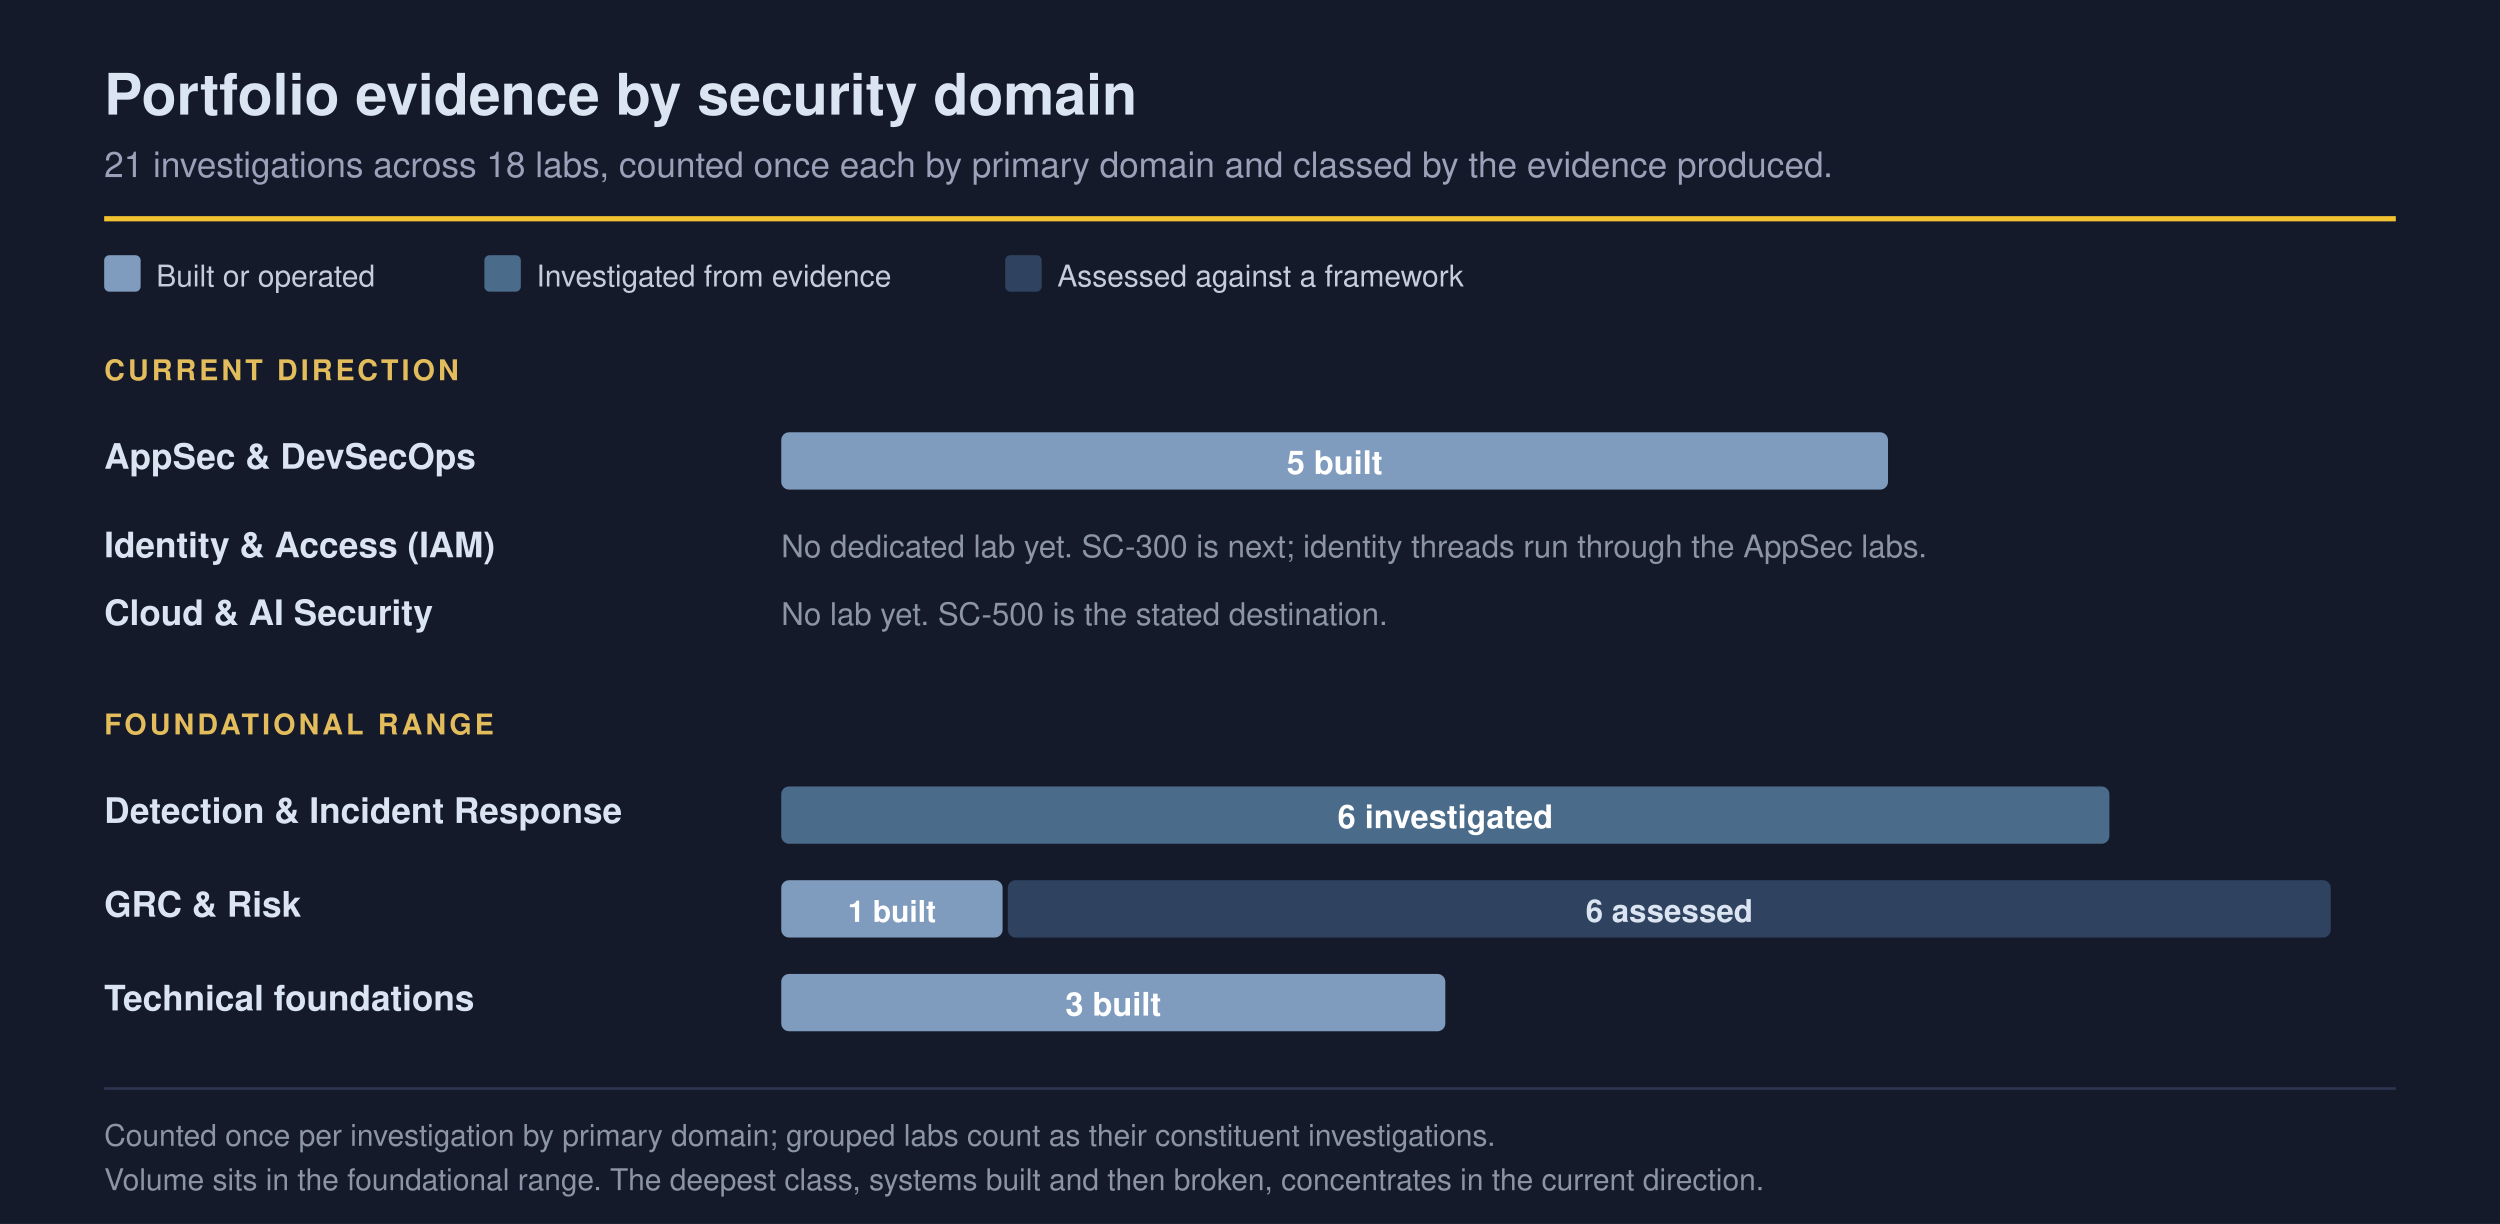
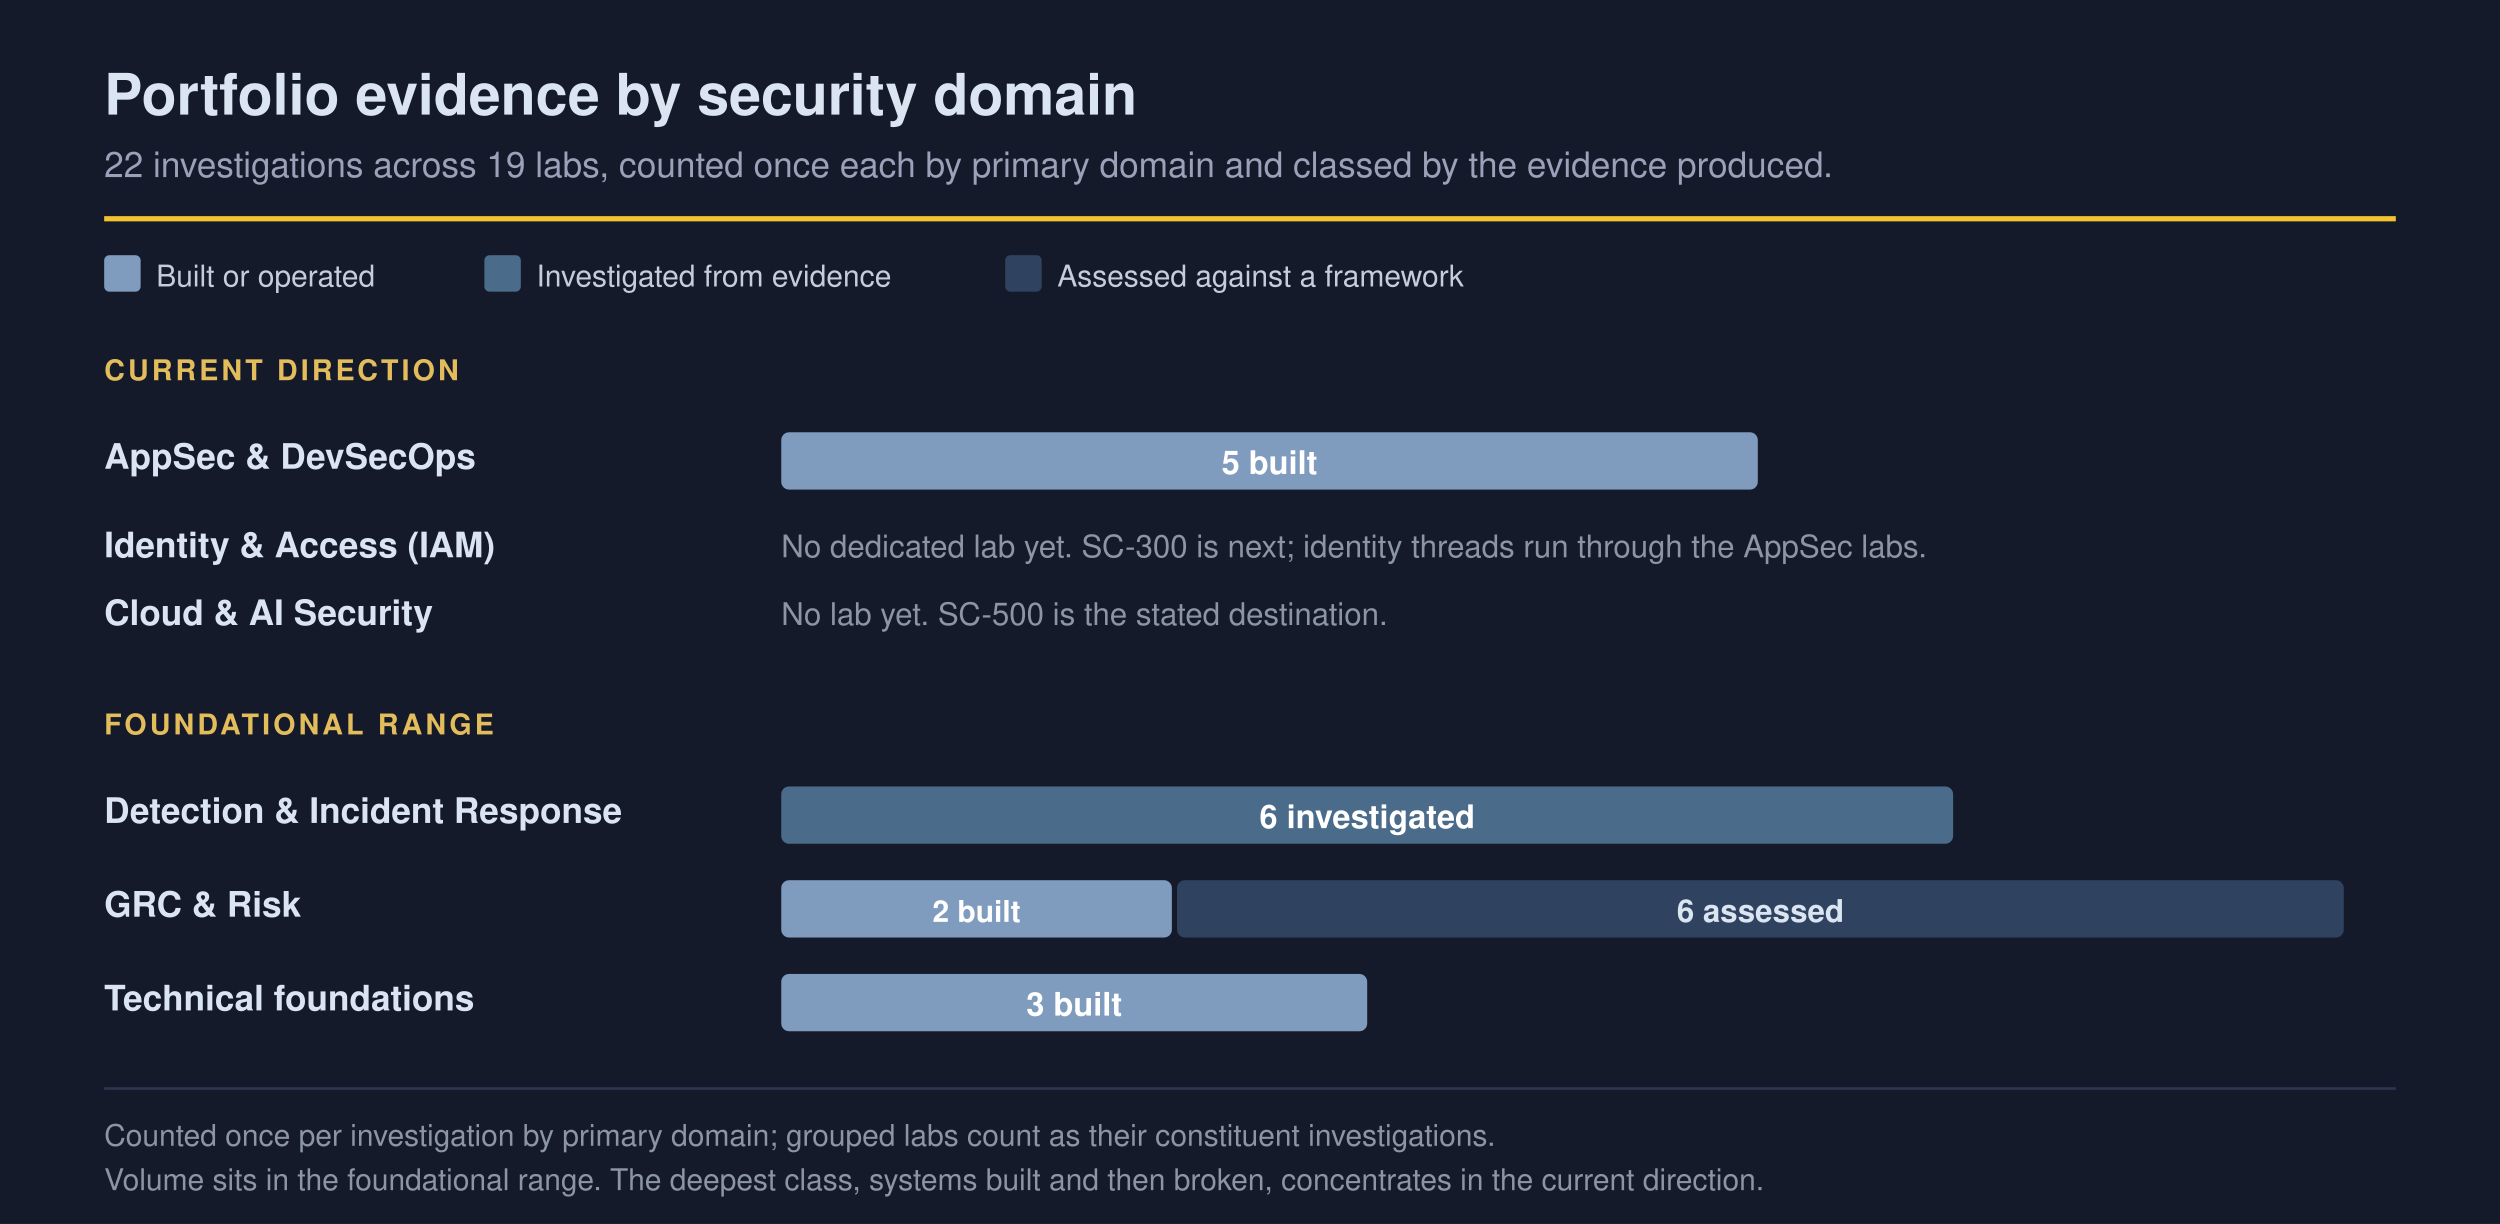
- <svg xmlns="http://www.w3.org/2000/svg" viewBox="0 0 960 470" font-family="Helvetica, Arial, sans-serif" role="img" aria-label="Portfolio evidence by security domain. Current direction: AppSec and DevSecOps, five built or operated; Identity and Access, no dedicated lab yet; Cloud and AI, no lab yet. Foundational range: Detection and incident response, six investigated from evidence; GRC and risk, one built and six assessed against a framework; Technical foundations, three built.">
+ <svg xmlns="http://www.w3.org/2000/svg" viewBox="0 0 960 470" font-family="Helvetica, Arial, sans-serif" role="img" aria-label="Portfolio evidence by security domain. Current direction: AppSec and DevSecOps, five built or operated; Identity and Access, no dedicated lab yet; Cloud and AI, no lab yet. Foundational range: Detection and incident response, six investigated from evidence; GRC and risk, two built and six assessed against a framework; Technical foundations, three built.">
  <rect width="960" height="470" fill="#151a2b" />
  <text x="40" y="44" font-size="22" font-weight="700" fill="#dbe5f1">Portfolio evidence by security domain</text>
-   <text x="40" y="68" font-size="13.5" fill="#9aa1b8">21 investigations across 18 labs, counted once each by primary domain and classed by the evidence produced.</text>
+   <text x="40" y="68" font-size="13.5" fill="#9aa1b8">22 investigations across 19 labs, counted once each by primary domain and classed by the evidence produced.</text>
  <line x1="40" y1="84" x2="920" y2="84" stroke="#f2c230" stroke-width="2" />
  <rect x="40" y="98" width="14" height="14" rx="2" fill="#7f9bbd" />
  <text x="60" y="110" font-size="11.5" fill="#c6cdda">Built or operated</text>
  <rect x="186" y="98" width="14" height="14" rx="2" fill="#4a6b8a" />
  <text x="206" y="110" font-size="11.5" fill="#c6cdda">Investigated from evidence</text>
  <rect x="386" y="98" width="14" height="14" rx="2" fill="#2f4360" />
  <text x="406" y="110" font-size="11.5" fill="#c6cdda">Assessed against a framework</text>
  <text x="40" y="146" font-size="11" font-weight="700" fill="#e3bd5c" letter-spacing="1.2">CURRENT DIRECTION</text>
  <text x="40" y="180" font-size="13.5" font-weight="700" fill="#dbe5f1">AppSec &amp; DevSecOps</text>
-   <rect x="300" y="166" width="425" height="22" rx="3" fill="#7f9bbd" />
-   <text x="512.5" y="182" font-size="12.5" font-weight="700" fill="#ffffff" text-anchor="middle">5 built</text>
+   <rect x="300" y="166" width="375" height="22" rx="3" fill="#7f9bbd" />
+   <text x="487.5" y="182" font-size="12.5" font-weight="700" fill="#ffffff" text-anchor="middle">5 built</text>
  <text x="40" y="214" font-size="13.5" font-weight="700" fill="#dbe5f1">Identity &amp; Access (IAM)</text>
  <text x="300" y="214" font-size="12" fill="#8b95a3">No dedicated lab yet. SC-300 is next; identity threads run through the AppSec labs.</text>
  <text x="40" y="240" font-size="13.5" font-weight="700" fill="#dbe5f1">Cloud &amp; AI Security</text>
  <text x="300" y="240" font-size="12" fill="#8b95a3">No lab yet. SC-500 is the stated destination.</text>
  <text x="40" y="282" font-size="11" font-weight="700" fill="#e3bd5c" letter-spacing="1.2">FOUNDATIONAL RANGE</text>
  <text x="40" y="316" font-size="13.5" font-weight="700" fill="#dbe5f1">Detection &amp; Incident Response</text>
-   <rect x="300" y="302" width="510" height="22" rx="3" fill="#4a6b8a" />
-   <text x="555" y="318" font-size="12.5" font-weight="700" fill="#ffffff" text-anchor="middle">6 investigated</text>
+   <rect x="300" y="302" width="450" height="22" rx="3" fill="#4a6b8a" />
+   <text x="525" y="318" font-size="12.5" font-weight="700" fill="#ffffff" text-anchor="middle">6 investigated</text>
  <text x="40" y="352" font-size="13.5" font-weight="700" fill="#dbe5f1">GRC &amp; Risk</text>
-   <rect x="300" y="338" width="85" height="22" rx="3" fill="#7f9bbd" />
-   <text x="342.5" y="354" font-size="11.5" font-weight="700" fill="#ffffff" text-anchor="middle">1 built</text>
-   <rect x="387" y="338" width="508" height="22" rx="3" fill="#2f4360" />
-   <text x="641" y="354" font-size="12" font-weight="700" fill="#dbe5f1" text-anchor="middle">6 assessed</text>
+   <rect x="300" y="338" width="150" height="22" rx="3" fill="#7f9bbd" />
+   <text x="375" y="354" font-size="11.5" font-weight="700" fill="#ffffff" text-anchor="middle">2 built</text>
+   <rect x="452" y="338" width="448" height="22" rx="3" fill="#2f4360" />
+   <text x="676" y="354" font-size="12" font-weight="700" fill="#dbe5f1" text-anchor="middle">6 assessed</text>
  <text x="40" y="388" font-size="13.5" font-weight="700" fill="#dbe5f1">Technical foundations</text>
-   <rect x="300" y="374" width="255" height="22" rx="3" fill="#7f9bbd" />
-   <text x="427.5" y="390" font-size="12.5" font-weight="700" fill="#ffffff" text-anchor="middle">3 built</text>
+   <rect x="300" y="374" width="225" height="22" rx="3" fill="#7f9bbd" />
+   <text x="412.5" y="390" font-size="12.5" font-weight="700" fill="#ffffff" text-anchor="middle">3 built</text>
  <line x1="40" y1="418" x2="920" y2="418" stroke="#2e3550" stroke-width="1" />
  <text x="40" y="440" font-size="11.5" fill="#8b95a3">Counted once per investigation by primary domain; grouped labs count as their constituent investigations.</text>
  <text x="40" y="457" font-size="11.5" fill="#8b95a3">Volume sits in the foundational range. The deepest class, systems built and then broken, concentrates in the current direction.</text>
</svg>
